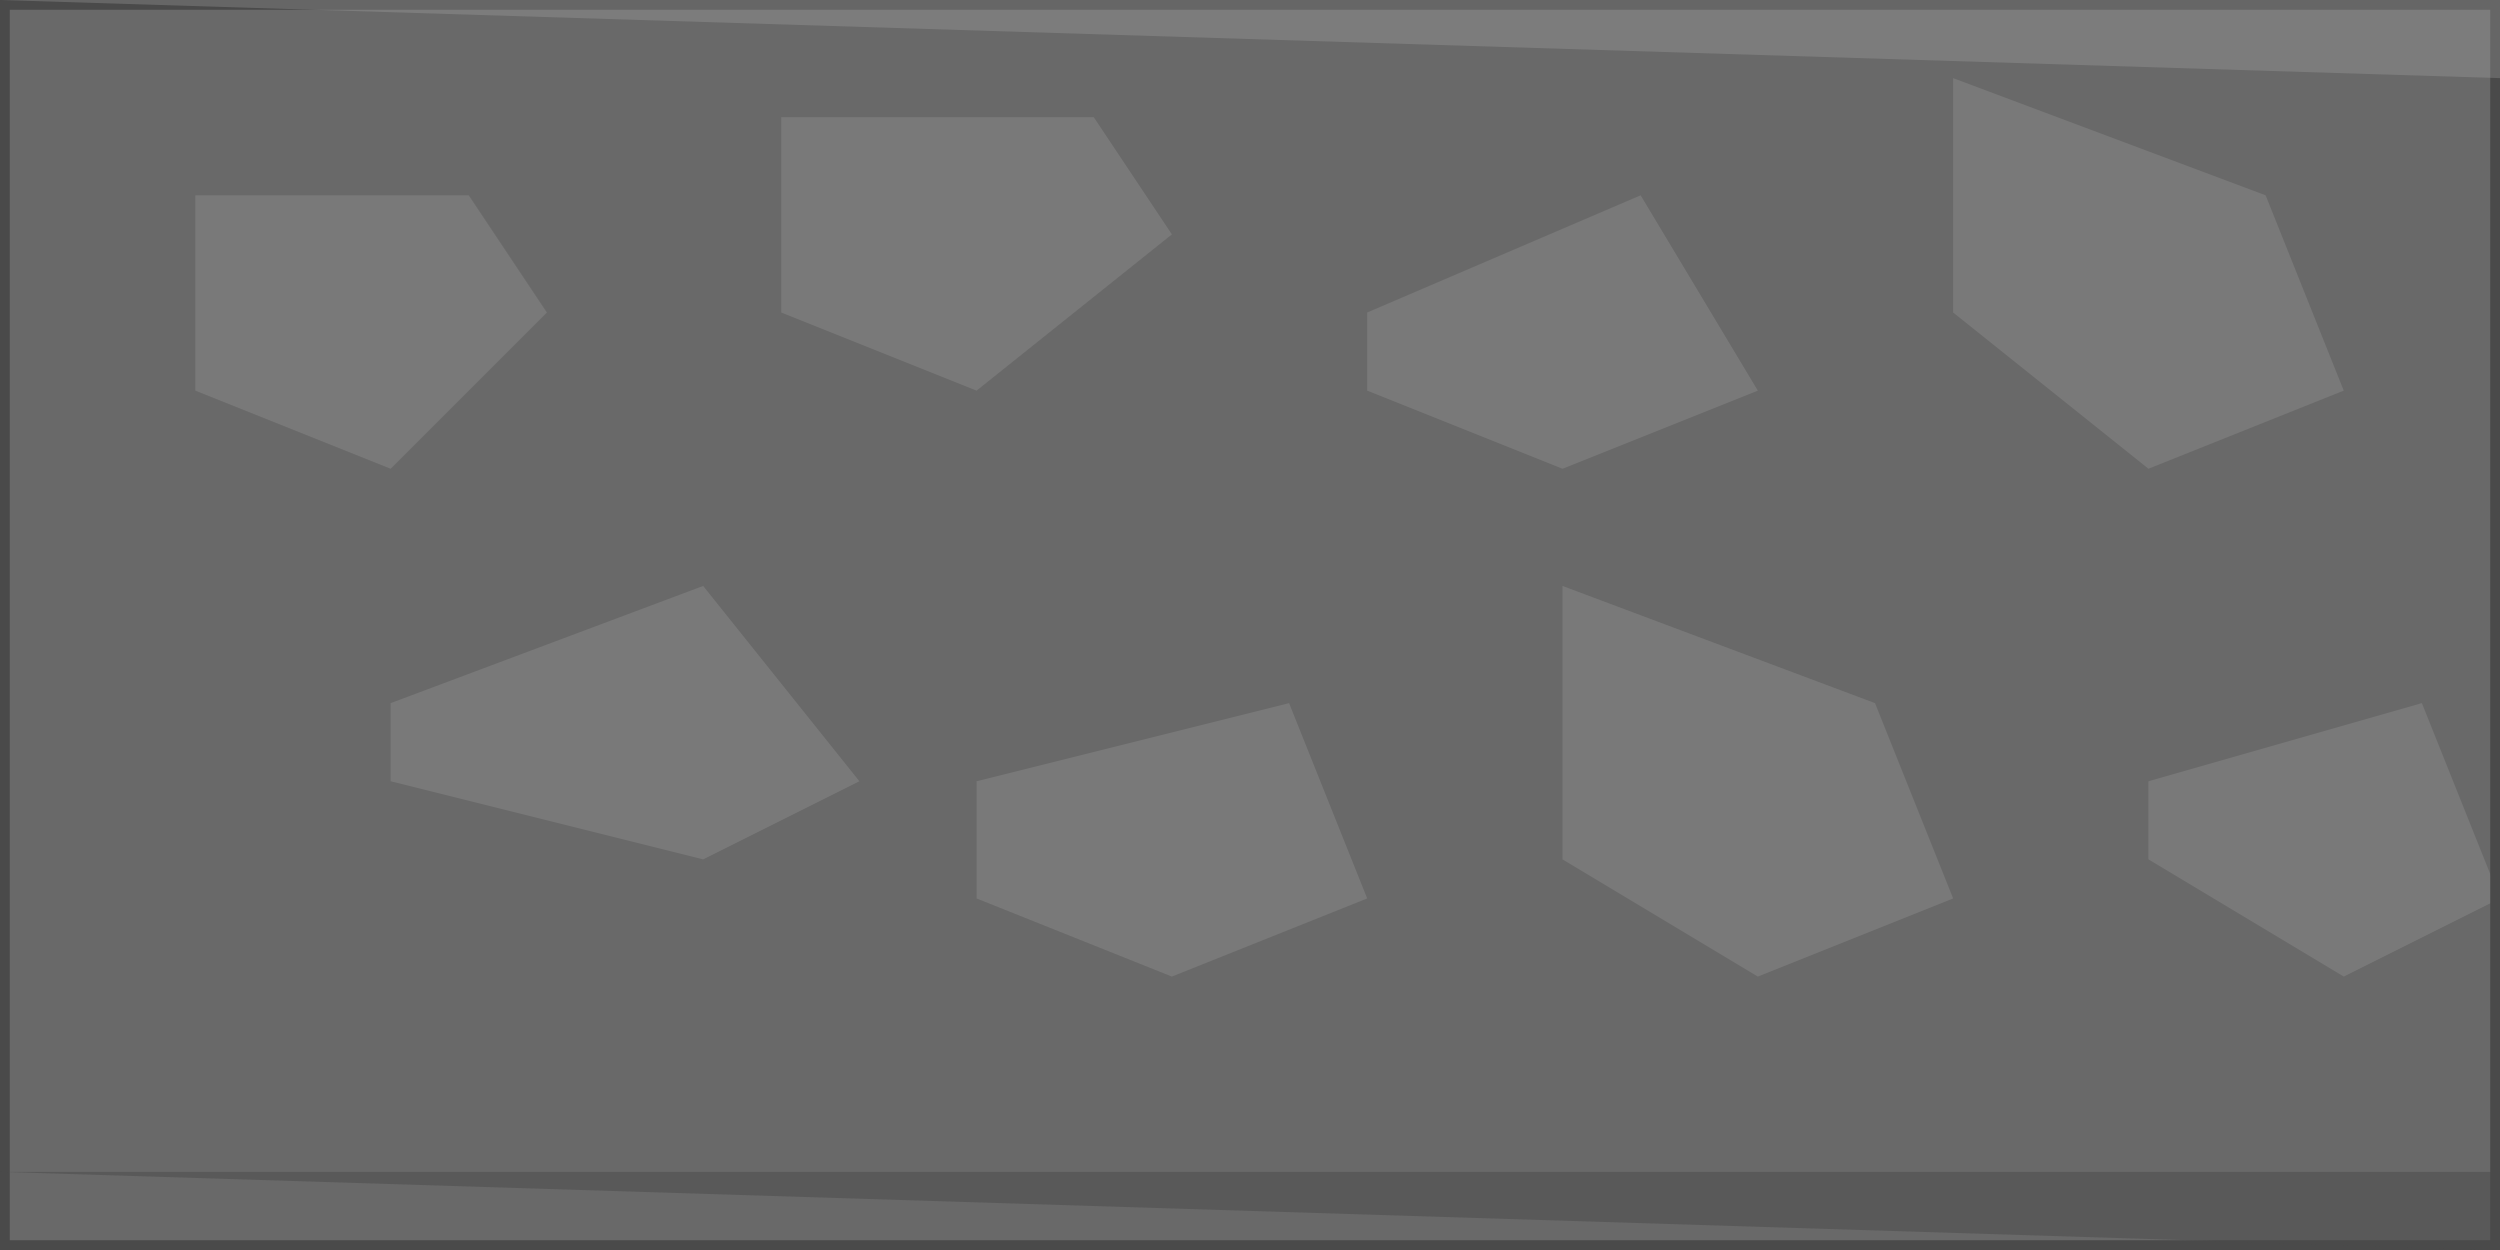
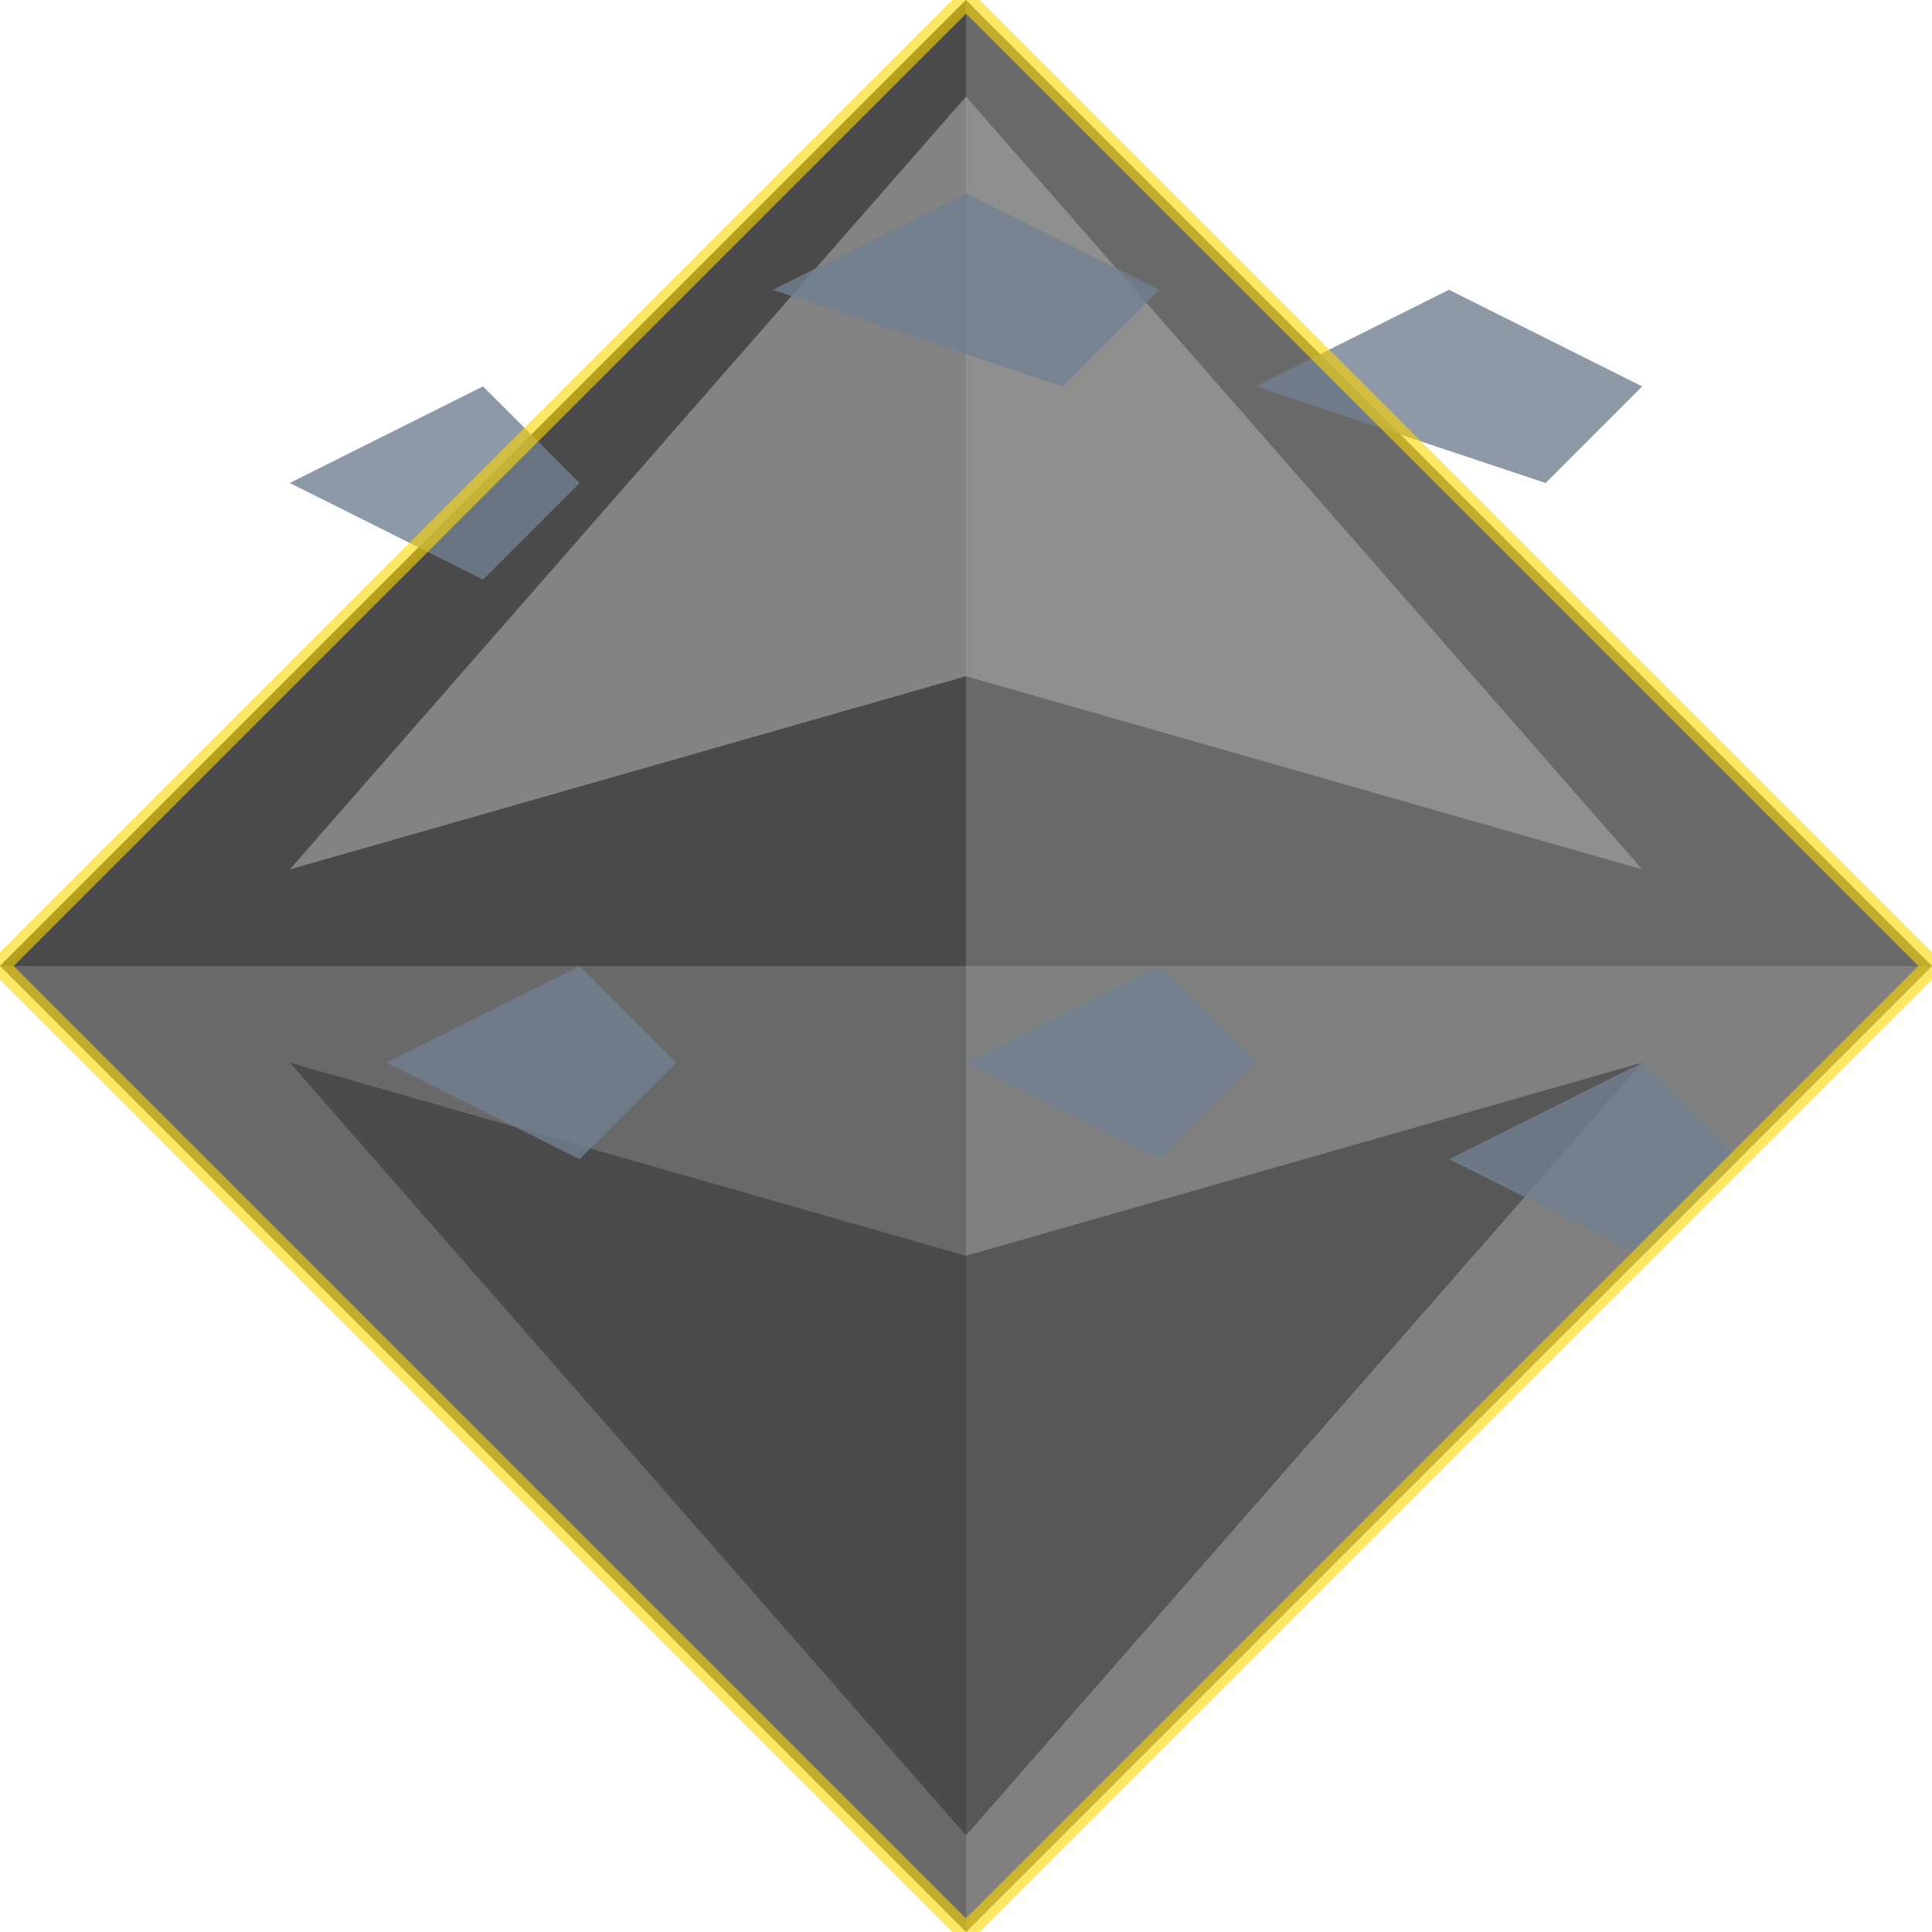
- <svg xmlns="http://www.w3.org/2000/svg" width="64" height="32" viewBox="0 0 64 32">
-   <rect width="64" height="32" fill="#696969" />
-   <polygon points="5,5 12,5 14,8 10,12 5,10" fill="#808080" opacity="0.7" />
-   <polygon points="20,3 28,3 30,6 25,10 20,8" fill="#808080" opacity="0.7" />
-   <polygon points="35,8 42,5 45,10 40,12 35,10" fill="#808080" opacity="0.7" />
-   <polygon points="50,2 58,5 60,10 55,12 50,8" fill="#808080" opacity="0.7" />
-   <polygon points="10,18 18,15 22,20 18,22 10,20" fill="#808080" opacity="0.7" />
-   <polygon points="25,20 33,18 35,23 30,25 25,23" fill="#808080" opacity="0.7" />
-   <polygon points="40,15 48,18 50,23 45,25 40,22" fill="#808080" opacity="0.7" />
-   <polygon points="55,20 62,18 64,23 60,25 55,22" fill="#808080" opacity="0.7" />
-   <path d="M0,0 L64,0 L64,32 L0,32 Z" fill="none" stroke="#4A4A4A" stroke-width="0.5" />
-   <path d="M0,0 L64,2 L64,0 Z" fill="#A9A9A9" fill-opacity="0.3" />
-   <path d="M0,30 L64,32 L64,30 Z" fill="#4A4A4A" fill-opacity="0.5" />
+ <svg xmlns="http://www.w3.org/2000/svg" width="100" height="100" viewBox="0 0 100 100">
+   <polygon points="0,50 50,0 100,50 50,100" fill="#696969" />
+   <polygon points="0,50 50,0 50,50" fill="#4A4A4A" />
+   <polygon points="50,50 100,50 50,100" fill="#808080" />
+   <polygon points="15,45 50,5 85,45 50,35" fill="#A9A9A9" fill-opacity="0.6" />
+   <polygon points="15,55 50,95 85,55 50,65" fill="#2F2F2F" fill-opacity="0.5" />
+   <polygon points="15,25 25,20 30,25 25,30" fill="#708090" opacity="0.8" />
+   <polygon points="40,15 50,10 60,15 55,20" fill="#708090" opacity="0.8" />
+   <polygon points="65,20 75,15 85,20 80,25" fill="#708090" opacity="0.8" />
+   <polygon points="20,55 30,50 35,55 30,60" fill="#708090" opacity="0.8" />
+   <polygon points="50,55 60,50 65,55 60,60" fill="#708090" opacity="0.8" />
+   <polygon points="75,60 85,55 90,60 85,65" fill="#708090" opacity="0.8" />
+   <polygon points="0,50 50,0 100,50 50,100" fill="none" stroke="#FFD700" stroke-width="1" stroke-opacity="0.6" />
</svg>
